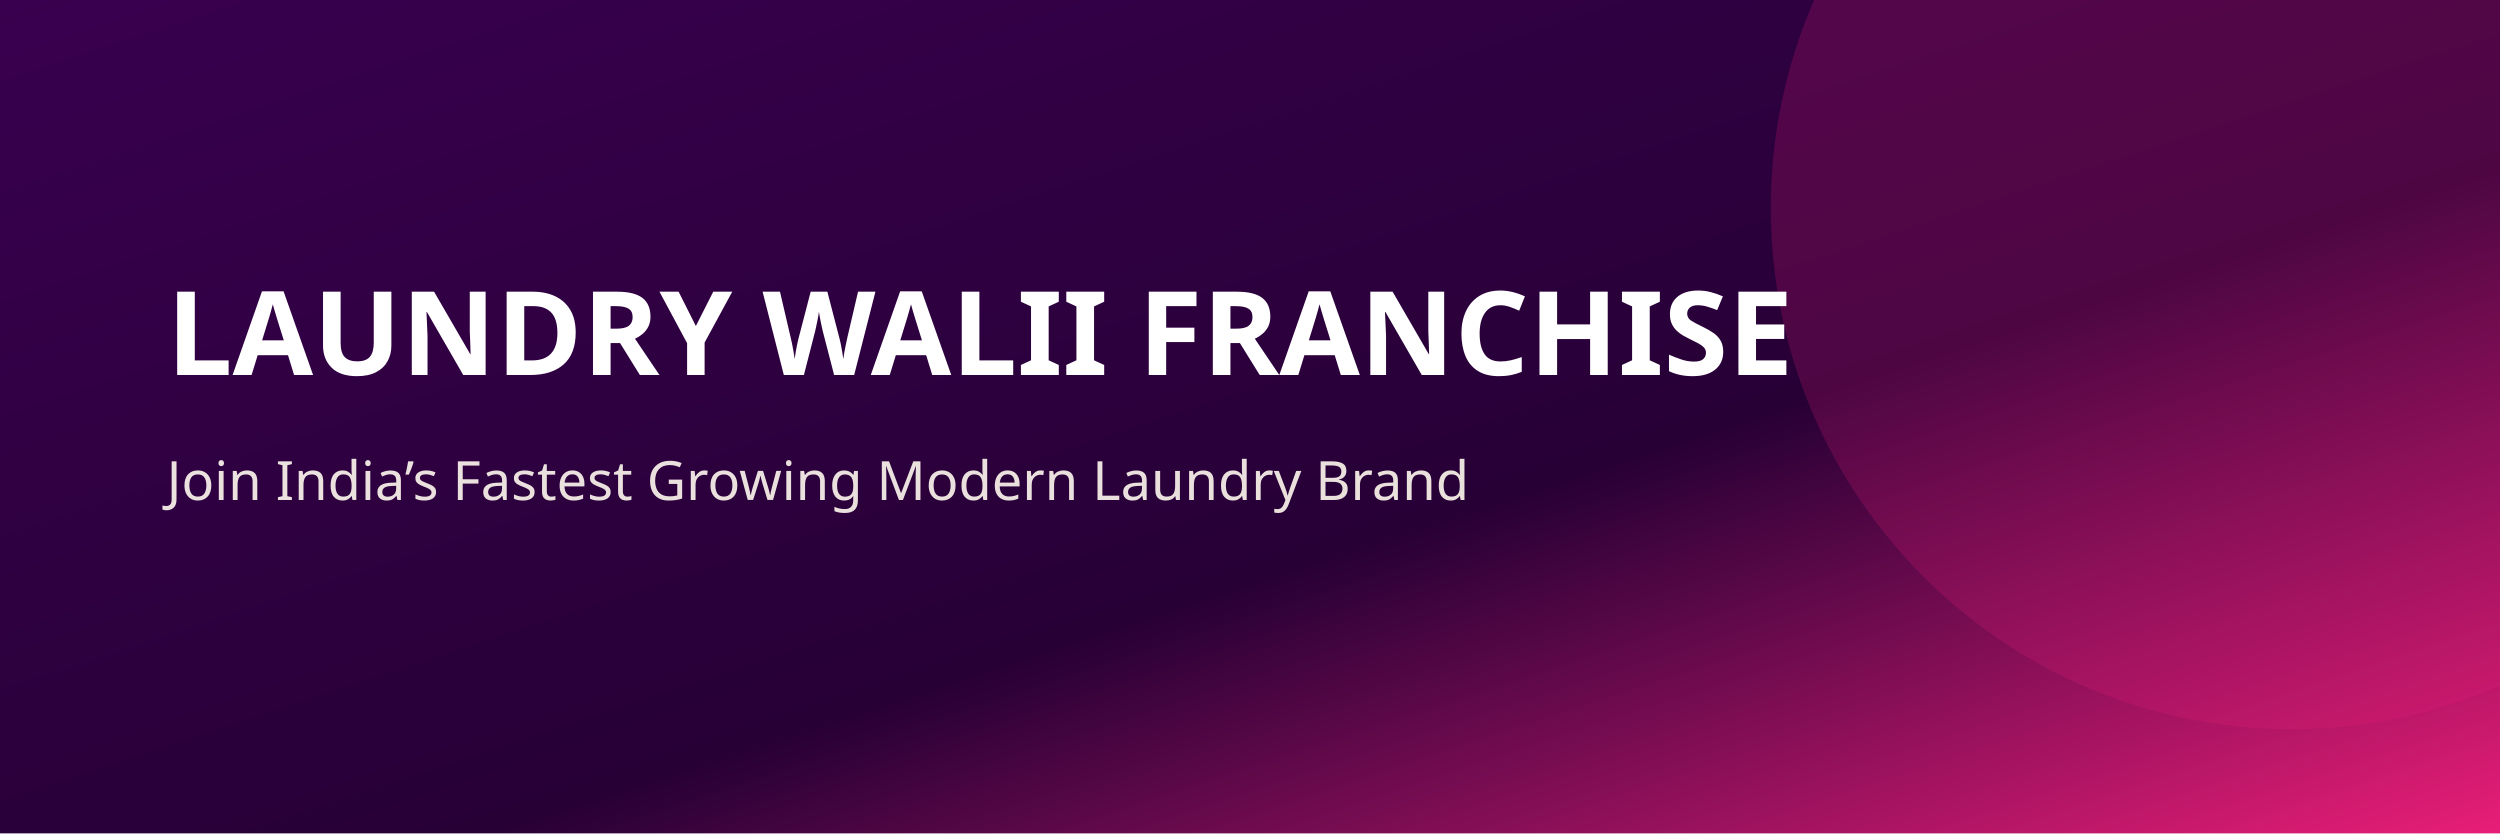
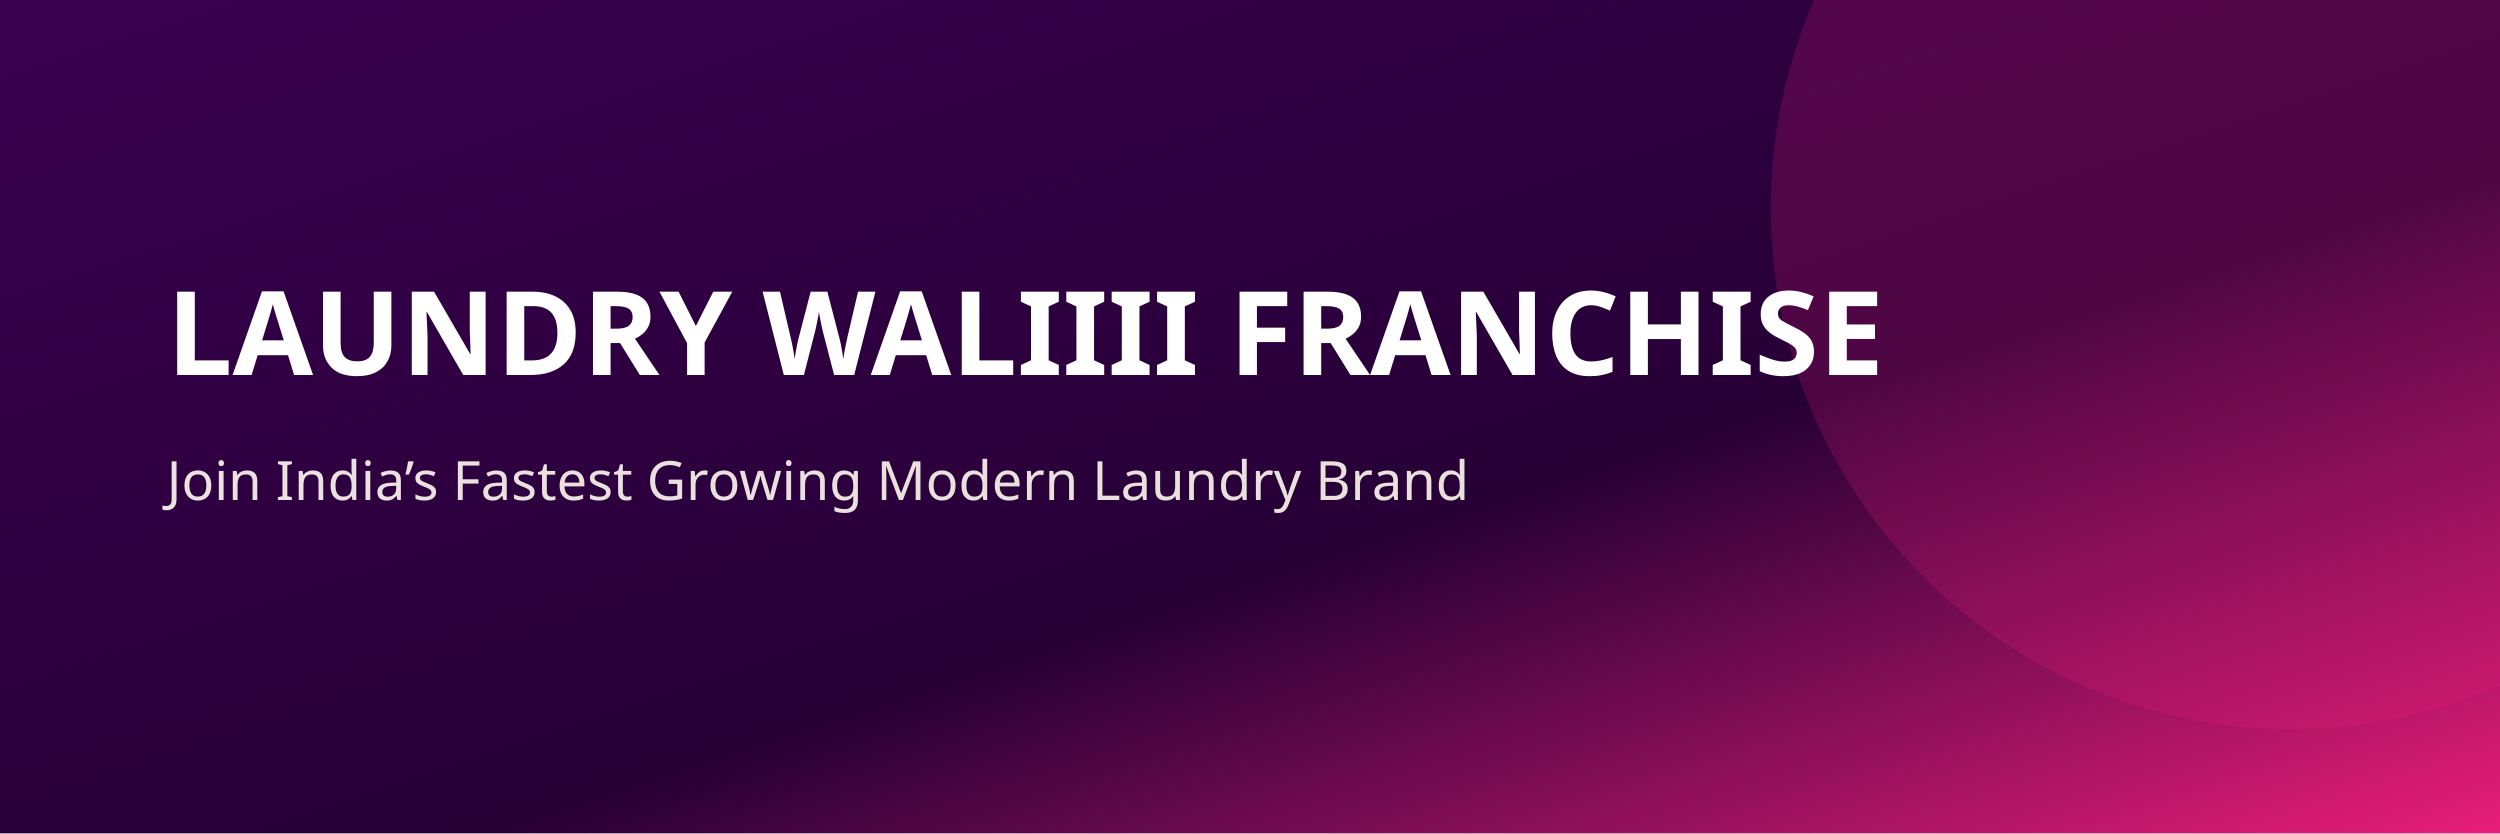
<svg xmlns="http://www.w3.org/2000/svg" viewBox="0 0 1200 400" width="100%" height="100%">
  <defs>
    <linearGradient id="bannerGrad" x1="0%" y1="0%" x2="100%" y2="100%">
      <stop offset="0%" stop-color="#39004F" />
      <stop offset="60%" stop-color="#270036" />
      <stop offset="100%" stop-color="#E91E78" />
    </linearGradient>
  </defs>
  <rect width="1200" height="400" fill="url(#bannerGrad)" />
  <circle cx="1100" cy="100" r="250" fill="#E91E78" opacity="0.2" />
-   <text x="80" y="180" font-family="sans-serif" font-size="56" font-weight="bold" fill="#FFFFFF">LAUNDRY WALII FRANCHISE</text>
+   <text x="80" y="180" font-family="sans-serif" font-size="56" font-weight="bold" fill="#FFFFFF">LAUNDRY WALIIII FRANCHISE</text>
  <text x="80" y="240" font-family="sans-serif" font-size="26" fill="#FFF9EF" opacity="0.9">Join India’s Fastest Growing Modern Laundry Brand</text>
</svg>
